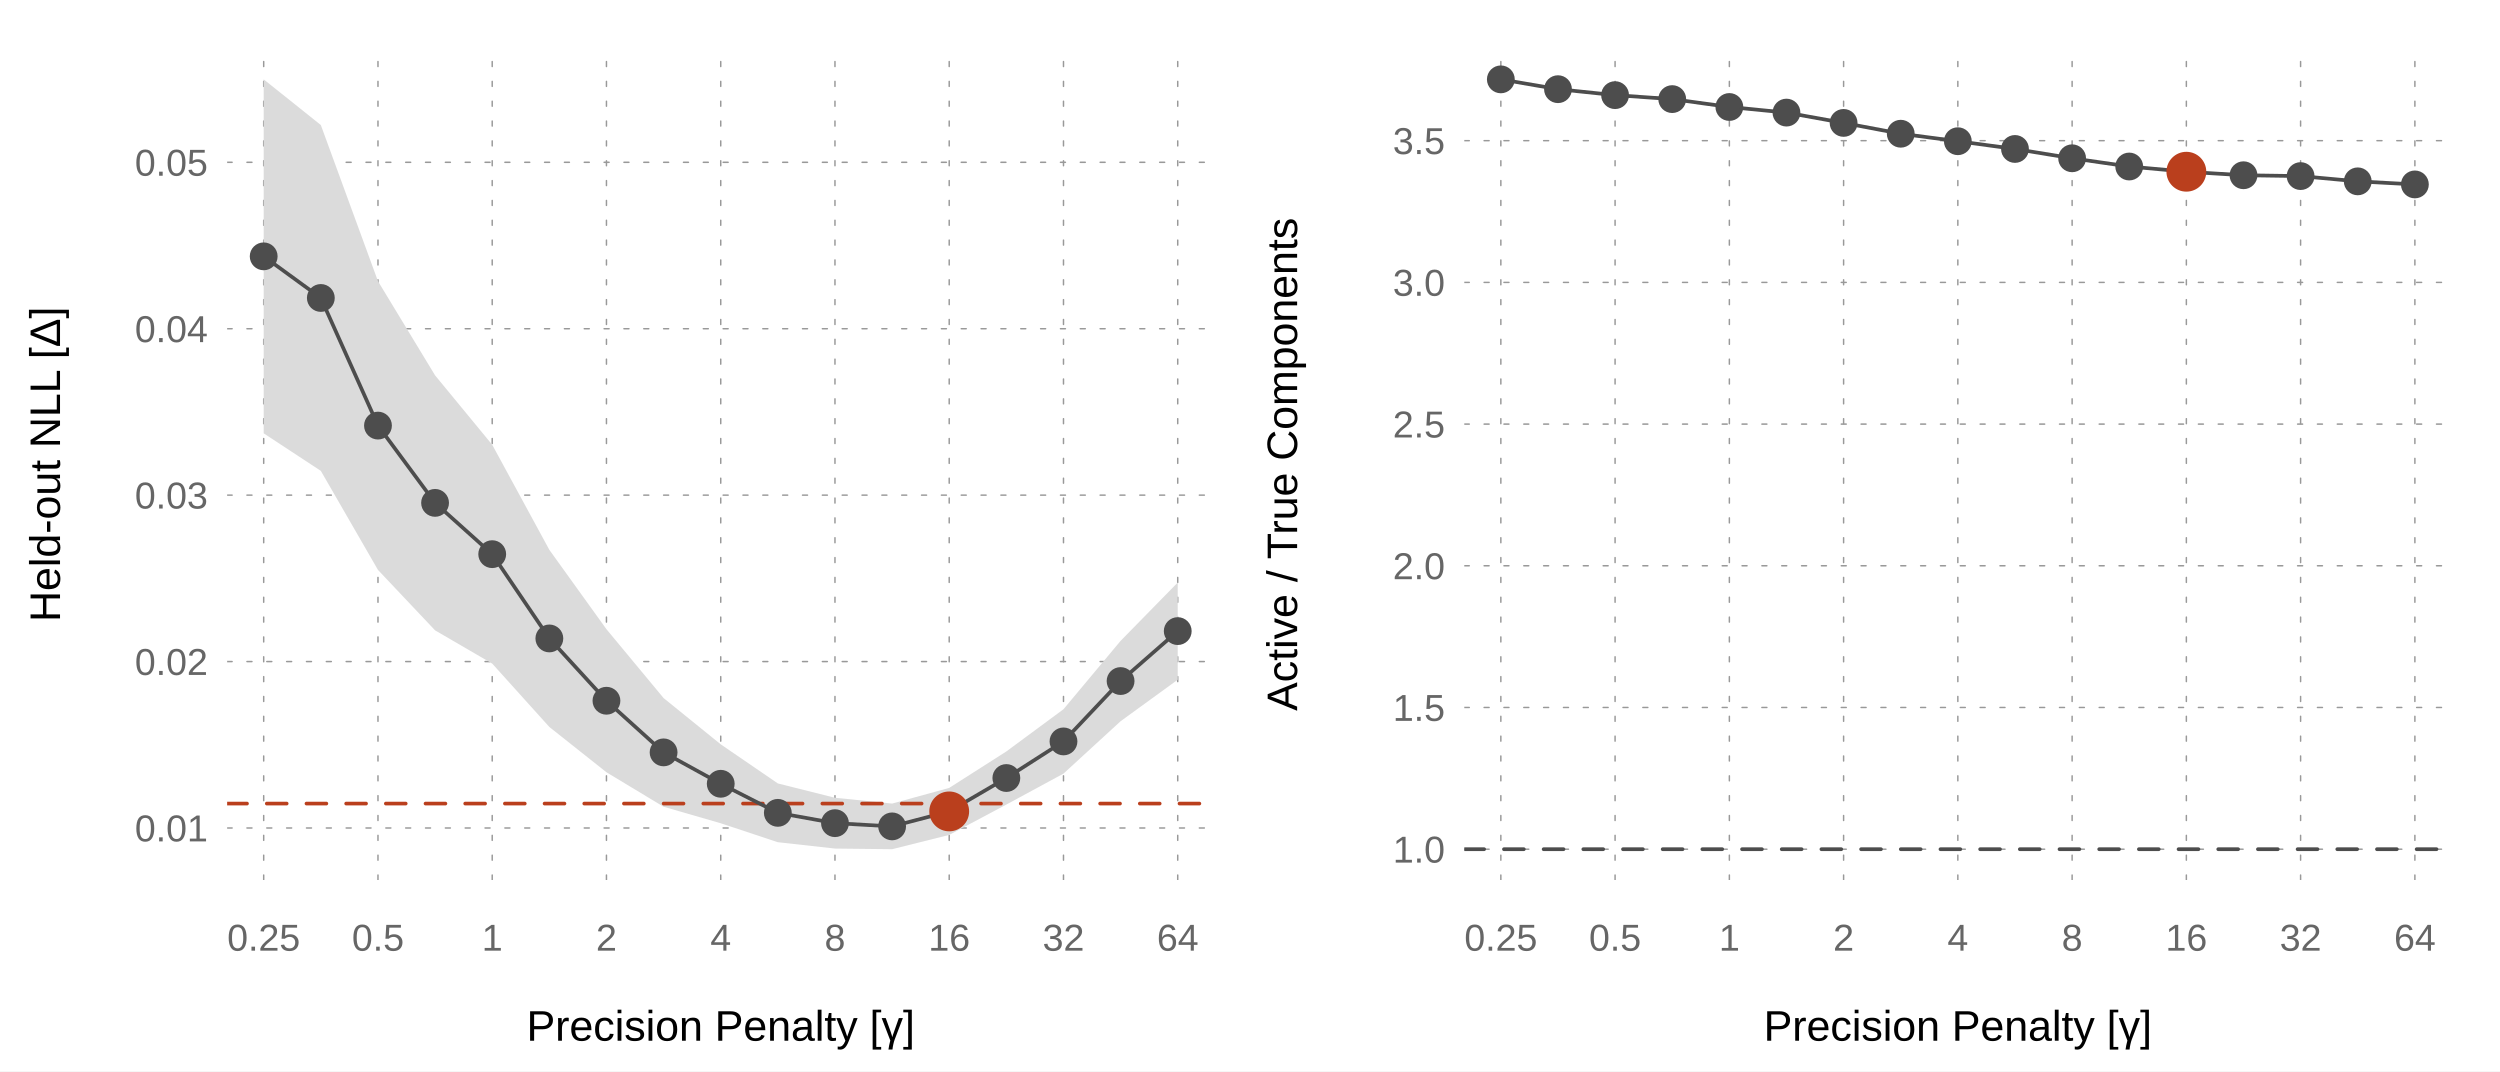
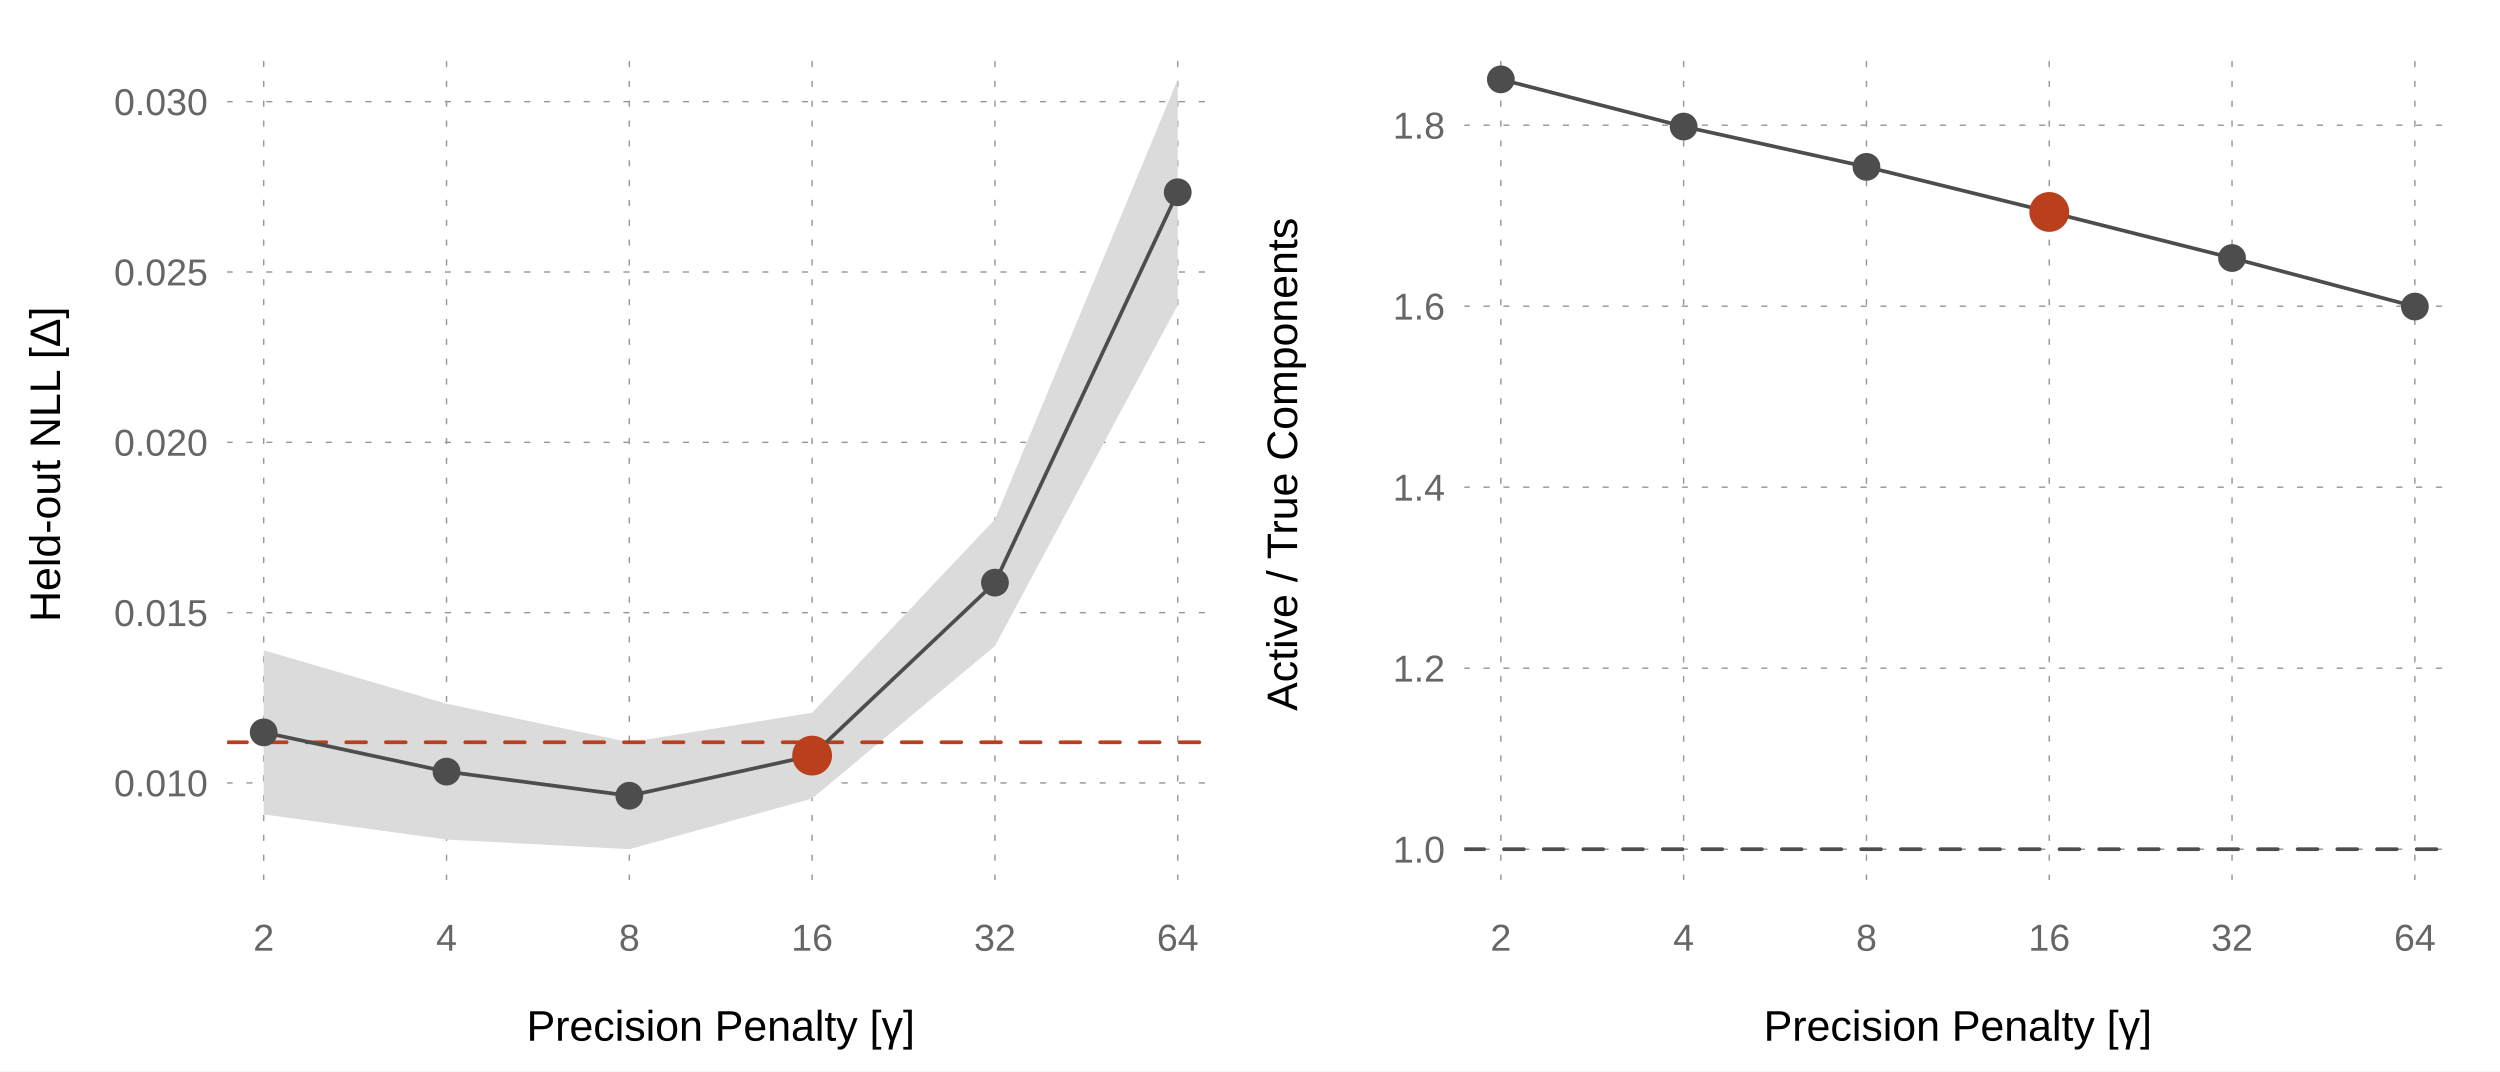
<svg xmlns="http://www.w3.org/2000/svg" width="504.00pt" height="216.00pt" viewBox="0 0 504.00 216.00">
  <g class="svglite">
    <defs>
      <style type="text/css">
    .svglite line, .svglite polyline, .svglite polygon, .svglite path, .svglite rect, .svglite circle {
      fill: none;
      stroke: #000000;
      stroke-linecap: round;
      stroke-linejoin: round;
      stroke-miterlimit: 10.00;
    }
    .svglite text {
      white-space: pre;
    }
    .svglite g.glyphgroup path {
      fill: inherit;
      stroke: none;
    }
  </style>
    </defs>
    <rect width="100%" height="100%" style="stroke: none; fill: #FFFFFF;" />
    <defs>
      <clipPath id="cpMC4wMHw1MDQuMDB8MC4wMHwyMTYuMDA=">
        <rect x="0.00" y="0.00" width="504.00" height="216.00" />
      </clipPath>
    </defs>
    <g clip-path="url(#cpMC4wMHw1MDQuMDB8MC4wMHwyMTYuMDA=)">
</g>
    <defs>
      <clipPath id="cpNDUuNzl8MjQ0LjgwfDkuNzl8MTc3LjQx">
        <rect x="45.79" y="9.79" width="199.01" height="167.62" />
      </clipPath>
    </defs>
    <g clip-path="url(#cpNDUuNzl8MjQ0LjgwfDkuNzl8MTc3LjQx)">
      <line x1="53.16" y1="177.41" x2="53.16" y2="9.79" style="stroke-width: 0.30; stroke: #999999; stroke-dasharray: 1.00,3.00;" />
-       <line x1="76.20" y1="177.41" x2="76.20" y2="9.79" style="stroke-width: 0.30; stroke: #999999; stroke-dasharray: 1.00,3.00;" />
-       <line x1="99.23" y1="177.41" x2="99.23" y2="9.79" style="stroke-width: 0.30; stroke: #999999; stroke-dasharray: 1.00,3.00;" />
-       <line x1="122.26" y1="177.41" x2="122.26" y2="9.79" style="stroke-width: 0.30; stroke: #999999; stroke-dasharray: 1.00,3.00;" />
-       <line x1="145.30" y1="177.41" x2="145.30" y2="9.79" style="stroke-width: 0.30; stroke: #999999; stroke-dasharray: 1.00,3.00;" />
-       <line x1="168.33" y1="177.41" x2="168.33" y2="9.79" style="stroke-width: 0.30; stroke: #999999; stroke-dasharray: 1.00,3.00;" />
-       <line x1="191.36" y1="177.41" x2="191.36" y2="9.79" style="stroke-width: 0.30; stroke: #999999; stroke-dasharray: 1.00,3.00;" />
-       <line x1="214.40" y1="177.41" x2="214.40" y2="9.79" style="stroke-width: 0.30; stroke: #999999; stroke-dasharray: 1.00,3.00;" />
+       <line x1="90.02" y1="177.41" x2="90.02" y2="9.79" style="stroke-width: 0.30; stroke: #999999; stroke-dasharray: 1.00,3.00;" />
+       <line x1="126.87" y1="177.41" x2="126.87" y2="9.79" style="stroke-width: 0.30; stroke: #999999; stroke-dasharray: 1.00,3.00;" />
+       <line x1="163.72" y1="177.41" x2="163.72" y2="9.79" style="stroke-width: 0.30; stroke: #999999; stroke-dasharray: 1.00,3.00;" />
+       <line x1="200.58" y1="177.41" x2="200.58" y2="9.79" style="stroke-width: 0.30; stroke: #999999; stroke-dasharray: 1.00,3.00;" />
      <line x1="237.43" y1="177.41" x2="237.43" y2="9.79" style="stroke-width: 0.30; stroke: #999999; stroke-dasharray: 1.00,3.00;" />
-       <line x1="45.79" y1="166.92" x2="244.80" y2="166.92" style="stroke-width: 0.30; stroke: #999999; stroke-dasharray: 1.00,3.00;" />
-       <line x1="45.79" y1="133.37" x2="244.80" y2="133.37" style="stroke-width: 0.30; stroke: #999999; stroke-dasharray: 1.00,3.00;" />
-       <line x1="45.79" y1="99.82" x2="244.80" y2="99.82" style="stroke-width: 0.30; stroke: #999999; stroke-dasharray: 1.00,3.00;" />
-       <line x1="45.79" y1="66.27" x2="244.80" y2="66.27" style="stroke-width: 0.30; stroke: #999999; stroke-dasharray: 1.00,3.00;" />
-       <line x1="45.79" y1="32.72" x2="244.80" y2="32.72" style="stroke-width: 0.30; stroke: #999999; stroke-dasharray: 1.00,3.00;" />
-       <polygon points="53.16,87.36 64.68,94.93 76.20,114.90 87.71,127.08 99.23,133.78 110.75,146.56 122.26,155.69 133.78,162.64 145.30,165.97 156.81,169.79 168.33,171.07 179.85,171.20 191.36,168.32 202.88,162.20 214.40,155.96 225.91,145.40 237.43,137.03 237.43,117.44 225.91,129.20 214.40,142.98 202.88,151.49 191.36,158.84 179.85,162.00 168.33,160.83 156.81,157.94 145.30,150.06 133.78,140.73 122.26,126.85 110.75,110.85 99.23,89.66 87.71,75.67 76.20,56.69 64.68,25.21 53.16,16.00 " style="stroke-width: 0.75; stroke: none; fill: #DBDBDB;" />
-       <line x1="45.79" y1="162.00" x2="244.80" y2="162.00" style="stroke-width: 0.75; stroke: #BA3F1D; stroke-dasharray: 4.00,4.00;" />
-       <polyline points="53.16,51.68 64.68,60.07 76.20,85.80 87.71,101.38 99.23,111.72 110.75,128.71 122.26,141.27 133.78,151.68 145.30,158.01 156.81,163.87 168.33,165.95 179.85,166.60 191.36,163.58 202.88,156.85 214.40,149.47 225.91,137.30 237.43,127.23 " style="stroke-width: 0.75; stroke: #4D4D4D;" />
-       <circle cx="53.16" cy="51.68" r="2.43" style="stroke-width: 0.75; stroke: #4D4D4D; fill: #4D4D4D;" />
-       <circle cx="64.68" cy="60.07" r="2.43" style="stroke-width: 0.75; stroke: #4D4D4D; fill: #4D4D4D;" />
-       <circle cx="76.20" cy="85.80" r="2.43" style="stroke-width: 0.75; stroke: #4D4D4D; fill: #4D4D4D;" />
-       <circle cx="87.71" cy="101.38" r="2.43" style="stroke-width: 0.75; stroke: #4D4D4D; fill: #4D4D4D;" />
-       <circle cx="99.23" cy="111.72" r="2.43" style="stroke-width: 0.75; stroke: #4D4D4D; fill: #4D4D4D;" />
-       <circle cx="110.75" cy="128.71" r="2.43" style="stroke-width: 0.75; stroke: #4D4D4D; fill: #4D4D4D;" />
-       <circle cx="122.26" cy="141.27" r="2.43" style="stroke-width: 0.75; stroke: #4D4D4D; fill: #4D4D4D;" />
-       <circle cx="133.78" cy="151.68" r="2.43" style="stroke-width: 0.75; stroke: #4D4D4D; fill: #4D4D4D;" />
-       <circle cx="145.30" cy="158.01" r="2.43" style="stroke-width: 0.75; stroke: #4D4D4D; fill: #4D4D4D;" />
-       <circle cx="156.81" cy="163.87" r="2.43" style="stroke-width: 0.75; stroke: #4D4D4D; fill: #4D4D4D;" />
-       <circle cx="168.33" cy="165.95" r="2.43" style="stroke-width: 0.75; stroke: #4D4D4D; fill: #4D4D4D;" />
-       <circle cx="179.85" cy="166.60" r="2.43" style="stroke-width: 0.75; stroke: #4D4D4D; fill: #4D4D4D;" />
-       <circle cx="191.36" cy="163.58" r="2.43" style="stroke-width: 0.75; stroke: #4D4D4D; fill: #4D4D4D;" />
-       <circle cx="202.88" cy="156.85" r="2.43" style="stroke-width: 0.75; stroke: #4D4D4D; fill: #4D4D4D;" />
-       <circle cx="214.40" cy="149.47" r="2.43" style="stroke-width: 0.75; stroke: #4D4D4D; fill: #4D4D4D;" />
-       <circle cx="225.91" cy="137.30" r="2.43" style="stroke-width: 0.75; stroke: #4D4D4D; fill: #4D4D4D;" />
-       <circle cx="237.43" cy="127.23" r="2.43" style="stroke-width: 0.75; stroke: #4D4D4D; fill: #4D4D4D;" />
-       <circle cx="191.36" cy="163.58" r="3.64" style="stroke-width: 0.75; stroke: #BA3F1D; fill: #BA3F1D;" />
+       <line x1="45.79" y1="157.84" x2="244.80" y2="157.84" style="stroke-width: 0.30; stroke: #999999; stroke-dasharray: 1.00,3.00;" />
+       <line x1="45.79" y1="123.51" x2="244.80" y2="123.51" style="stroke-width: 0.30; stroke: #999999; stroke-dasharray: 1.00,3.00;" />
+       <line x1="45.79" y1="89.17" x2="244.80" y2="89.17" style="stroke-width: 0.30; stroke: #999999; stroke-dasharray: 1.00,3.00;" />
+       <line x1="45.79" y1="54.84" x2="244.80" y2="54.84" style="stroke-width: 0.30; stroke: #999999; stroke-dasharray: 1.00,3.00;" />
+       <line x1="45.79" y1="20.50" x2="244.80" y2="20.50" style="stroke-width: 0.30; stroke: #999999; stroke-dasharray: 1.00,3.00;" />
+       <polygon points="53.16,164.19 90.02,169.26 126.87,171.20 163.72,160.98 200.58,130.24 237.43,61.52 237.43,16.00 200.58,104.68 163.72,143.68 126.87,149.64 90.02,141.87 53.16,131.10 " style="stroke-width: 0.75; stroke: none; fill: #DBDBDB;" />
+       <line x1="45.79" y1="149.64" x2="244.80" y2="149.64" style="stroke-width: 0.75; stroke: #BA3F1D; stroke-dasharray: 4.00,4.00;" />
+       <polyline points="53.16,147.65 90.02,155.56 126.87,160.42 163.72,152.33 200.58,117.46 237.43,38.76 " style="stroke-width: 0.75; stroke: #4D4D4D;" />
+       <circle cx="53.16" cy="147.65" r="2.43" style="stroke-width: 0.75; stroke: #4D4D4D; fill: #4D4D4D;" />
+       <circle cx="90.02" cy="155.56" r="2.43" style="stroke-width: 0.75; stroke: #4D4D4D; fill: #4D4D4D;" />
+       <circle cx="126.87" cy="160.42" r="2.43" style="stroke-width: 0.75; stroke: #4D4D4D; fill: #4D4D4D;" />
+       <circle cx="163.72" cy="152.33" r="2.43" style="stroke-width: 0.75; stroke: #4D4D4D; fill: #4D4D4D;" />
+       <circle cx="200.58" cy="117.46" r="2.43" style="stroke-width: 0.75; stroke: #4D4D4D; fill: #4D4D4D;" />
+       <circle cx="237.43" cy="38.76" r="2.43" style="stroke-width: 0.75; stroke: #4D4D4D; fill: #4D4D4D;" />
+       <circle cx="163.72" cy="152.33" r="3.64" style="stroke-width: 0.75; stroke: #BA3F1D; fill: #BA3F1D;" />
    </g>
    <g clip-path="url(#cpMC4wMHw1MDQuMDB8MC4wMHwyMTYuMDA=)">
-       <text x="53.16" y="191.66" text-anchor="middle" style="font-size: 7.56px;fill: #666666; font-family: &quot;Arial&quot;;" textLength="14.70px" lengthAdjust="spacingAndGlyphs">0.25</text>
-       <text x="76.20" y="191.66" text-anchor="middle" style="font-size: 7.56px;fill: #666666; font-family: &quot;Arial&quot;;" textLength="10.50px" lengthAdjust="spacingAndGlyphs">0.5</text>
-       <text x="99.23" y="191.66" text-anchor="middle" style="font-size: 7.56px;fill: #666666; font-family: &quot;Arial&quot;;" textLength="4.20px" lengthAdjust="spacingAndGlyphs">1</text>
-       <text x="122.26" y="191.66" text-anchor="middle" style="font-size: 7.56px;fill: #666666; font-family: &quot;Arial&quot;;" textLength="4.20px" lengthAdjust="spacingAndGlyphs">2</text>
-       <text x="145.30" y="191.66" text-anchor="middle" style="font-size: 7.56px;fill: #666666; font-family: &quot;Arial&quot;;" textLength="4.20px" lengthAdjust="spacingAndGlyphs">4</text>
-       <text x="168.33" y="191.66" text-anchor="middle" style="font-size: 7.56px;fill: #666666; font-family: &quot;Arial&quot;;" textLength="4.20px" lengthAdjust="spacingAndGlyphs">8</text>
-       <text x="191.36" y="191.66" text-anchor="middle" style="font-size: 7.56px;fill: #666666; font-family: &quot;Arial&quot;;" textLength="8.41px" lengthAdjust="spacingAndGlyphs">16</text>
-       <text x="214.40" y="191.66" text-anchor="middle" style="font-size: 7.56px;fill: #666666; font-family: &quot;Arial&quot;;" textLength="8.41px" lengthAdjust="spacingAndGlyphs">32</text>
+       <text x="53.16" y="191.66" text-anchor="middle" style="font-size: 7.56px;fill: #666666; font-family: &quot;Arial&quot;;" textLength="4.20px" lengthAdjust="spacingAndGlyphs">2</text>
+       <text x="90.02" y="191.66" text-anchor="middle" style="font-size: 7.56px;fill: #666666; font-family: &quot;Arial&quot;;" textLength="4.20px" lengthAdjust="spacingAndGlyphs">4</text>
+       <text x="126.87" y="191.66" text-anchor="middle" style="font-size: 7.56px;fill: #666666; font-family: &quot;Arial&quot;;" textLength="4.20px" lengthAdjust="spacingAndGlyphs">8</text>
+       <text x="163.72" y="191.66" text-anchor="middle" style="font-size: 7.56px;fill: #666666; font-family: &quot;Arial&quot;;" textLength="8.41px" lengthAdjust="spacingAndGlyphs">16</text>
+       <text x="200.58" y="191.66" text-anchor="middle" style="font-size: 7.56px;fill: #666666; font-family: &quot;Arial&quot;;" textLength="8.41px" lengthAdjust="spacingAndGlyphs">32</text>
      <text x="237.43" y="191.66" text-anchor="middle" style="font-size: 7.56px;fill: #666666; font-family: &quot;Arial&quot;;" textLength="8.41px" lengthAdjust="spacingAndGlyphs">64</text>
-       <text x="41.90" y="169.62" text-anchor="end" style="font-size: 7.56px;fill: #666666; font-family: &quot;Arial&quot;;" textLength="14.70px" lengthAdjust="spacingAndGlyphs">0.01</text>
-       <text x="41.90" y="136.07" text-anchor="end" style="font-size: 7.56px;fill: #666666; font-family: &quot;Arial&quot;;" textLength="14.70px" lengthAdjust="spacingAndGlyphs">0.02</text>
-       <text x="41.90" y="102.52" text-anchor="end" style="font-size: 7.56px;fill: #666666; font-family: &quot;Arial&quot;;" textLength="14.70px" lengthAdjust="spacingAndGlyphs">0.03</text>
-       <text x="41.90" y="68.97" text-anchor="end" style="font-size: 7.56px;fill: #666666; font-family: &quot;Arial&quot;;" textLength="14.70px" lengthAdjust="spacingAndGlyphs">0.04</text>
-       <text x="41.90" y="35.42" text-anchor="end" style="font-size: 7.56px;fill: #666666; font-family: &quot;Arial&quot;;" textLength="14.70px" lengthAdjust="spacingAndGlyphs">0.05</text>
+       <text x="41.90" y="160.54" text-anchor="end" style="font-size: 7.56px;fill: #666666; font-family: &quot;Arial&quot;;" textLength="18.91px" lengthAdjust="spacingAndGlyphs">0.010</text>
+       <text x="41.90" y="126.21" text-anchor="end" style="font-size: 7.56px;fill: #666666; font-family: &quot;Arial&quot;;" textLength="18.91px" lengthAdjust="spacingAndGlyphs">0.015</text>
+       <text x="41.90" y="91.87" text-anchor="end" style="font-size: 7.56px;fill: #666666; font-family: &quot;Arial&quot;;" textLength="18.91px" lengthAdjust="spacingAndGlyphs">0.020</text>
+       <text x="41.90" y="57.54" text-anchor="end" style="font-size: 7.56px;fill: #666666; font-family: &quot;Arial&quot;;" textLength="18.91px" lengthAdjust="spacingAndGlyphs">0.025</text>
+       <text x="41.90" y="23.20" text-anchor="end" style="font-size: 7.56px;fill: #666666; font-family: &quot;Arial&quot;;" textLength="18.91px" lengthAdjust="spacingAndGlyphs">0.030</text>
    </g>
    <defs>
      <clipPath id="cpMi41OXwyNTIuMDB8Mi41OXwyMTMuNDE=">
        <rect x="2.59" y="2.59" width="249.41" height="210.82" />
      </clipPath>
    </defs>
    <g clip-path="url(#cpMi41OXwyNTIuMDB8Mi41OXwyMTMuNDE=)">
      <text x="145.30" y="209.81" text-anchor="middle" style="font-size: 8.64px; font-family: &quot;Arial&quot;;" textLength="78.12px" lengthAdjust="spacingAndGlyphs">Precision Penalty [γ]</text>
      <text transform="translate(12.10,93.60) rotate(-90)" text-anchor="middle" style="font-size: 8.64px; font-family: &quot;Arial&quot;;" textLength="63.45px" lengthAdjust="spacingAndGlyphs">Held-out NLL [Δ]</text>
    </g>
    <defs>
      <clipPath id="cpMjk1LjIwfDQ5NC4yMXw5Ljc5fDE3Ny40MQ==">
        <rect x="295.20" y="9.79" width="199.01" height="167.62" />
      </clipPath>
    </defs>
    <g clip-path="url(#cpMjk1LjIwfDQ5NC4yMXw5Ljc5fDE3Ny40MQ==)">
      <line x1="302.57" y1="177.41" x2="302.57" y2="9.79" style="stroke-width: 0.30; stroke: #999999; stroke-dasharray: 1.00,3.00;" />
-       <line x1="325.60" y1="177.41" x2="325.60" y2="9.79" style="stroke-width: 0.30; stroke: #999999; stroke-dasharray: 1.00,3.00;" />
-       <line x1="348.64" y1="177.41" x2="348.64" y2="9.79" style="stroke-width: 0.30; stroke: #999999; stroke-dasharray: 1.00,3.00;" />
-       <line x1="371.67" y1="177.41" x2="371.67" y2="9.79" style="stroke-width: 0.30; stroke: #999999; stroke-dasharray: 1.00,3.00;" />
-       <line x1="394.70" y1="177.41" x2="394.70" y2="9.79" style="stroke-width: 0.30; stroke: #999999; stroke-dasharray: 1.00,3.00;" />
-       <line x1="417.74" y1="177.41" x2="417.74" y2="9.79" style="stroke-width: 0.30; stroke: #999999; stroke-dasharray: 1.00,3.00;" />
-       <line x1="440.77" y1="177.41" x2="440.77" y2="9.79" style="stroke-width: 0.30; stroke: #999999; stroke-dasharray: 1.00,3.00;" />
-       <line x1="463.80" y1="177.41" x2="463.80" y2="9.79" style="stroke-width: 0.30; stroke: #999999; stroke-dasharray: 1.00,3.00;" />
+       <line x1="339.42" y1="177.41" x2="339.42" y2="9.79" style="stroke-width: 0.30; stroke: #999999; stroke-dasharray: 1.00,3.00;" />
+       <line x1="376.28" y1="177.41" x2="376.28" y2="9.79" style="stroke-width: 0.30; stroke: #999999; stroke-dasharray: 1.00,3.00;" />
+       <line x1="413.13" y1="177.41" x2="413.13" y2="9.79" style="stroke-width: 0.30; stroke: #999999; stroke-dasharray: 1.00,3.00;" />
+       <line x1="449.98" y1="177.41" x2="449.98" y2="9.79" style="stroke-width: 0.30; stroke: #999999; stroke-dasharray: 1.00,3.00;" />
      <line x1="486.84" y1="177.41" x2="486.84" y2="9.79" style="stroke-width: 0.30; stroke: #999999; stroke-dasharray: 1.00,3.00;" />
      <line x1="295.20" y1="171.20" x2="494.21" y2="171.20" style="stroke-width: 0.30; stroke: #999999; stroke-dasharray: 1.00,3.00;" />
-       <line x1="295.20" y1="142.63" x2="494.21" y2="142.63" style="stroke-width: 0.30; stroke: #999999; stroke-dasharray: 1.00,3.00;" />
-       <line x1="295.20" y1="114.06" x2="494.21" y2="114.06" style="stroke-width: 0.30; stroke: #999999; stroke-dasharray: 1.00,3.00;" />
-       <line x1="295.20" y1="85.50" x2="494.21" y2="85.50" style="stroke-width: 0.30; stroke: #999999; stroke-dasharray: 1.00,3.00;" />
-       <line x1="295.20" y1="56.93" x2="494.21" y2="56.93" style="stroke-width: 0.30; stroke: #999999; stroke-dasharray: 1.00,3.00;" />
-       <line x1="295.20" y1="28.36" x2="494.21" y2="28.36" style="stroke-width: 0.30; stroke: #999999; stroke-dasharray: 1.00,3.00;" />
+       <line x1="295.20" y1="134.71" x2="494.21" y2="134.71" style="stroke-width: 0.30; stroke: #999999; stroke-dasharray: 1.00,3.00;" />
+       <line x1="295.20" y1="98.22" x2="494.21" y2="98.22" style="stroke-width: 0.30; stroke: #999999; stroke-dasharray: 1.00,3.00;" />
+       <line x1="295.20" y1="61.73" x2="494.21" y2="61.73" style="stroke-width: 0.30; stroke: #999999; stroke-dasharray: 1.00,3.00;" />
+       <line x1="295.20" y1="25.24" x2="494.21" y2="25.24" style="stroke-width: 0.30; stroke: #999999; stroke-dasharray: 1.00,3.00;" />
      <line x1="295.20" y1="171.20" x2="494.21" y2="171.20" style="stroke-width: 0.75; stroke: #4D4D4D; stroke-dasharray: 4.00,4.00;" />
-       <polyline points="302.57,16.00 314.09,17.98 325.60,19.18 337.12,19.98 348.64,21.57 360.15,22.70 371.67,24.78 383.19,26.96 394.70,28.47 406.22,30.03 417.74,31.91 429.25,33.57 440.77,34.62 452.29,35.33 463.80,35.50 475.32,36.56 486.84,37.18 " style="stroke-width: 0.75; stroke: #4D4D4D;" />
+       <polyline points="302.57,16.00 339.42,25.51 376.28,33.64 413.13,42.73 449.98,52.02 486.84,61.80 " style="stroke-width: 0.75; stroke: #4D4D4D;" />
      <circle cx="302.57" cy="16.00" r="2.43" style="stroke-width: 0.75; stroke: #4D4D4D; fill: #4D4D4D;" />
-       <circle cx="314.09" cy="17.98" r="2.43" style="stroke-width: 0.75; stroke: #4D4D4D; fill: #4D4D4D;" />
-       <circle cx="325.60" cy="19.18" r="2.43" style="stroke-width: 0.75; stroke: #4D4D4D; fill: #4D4D4D;" />
-       <circle cx="337.12" cy="19.98" r="2.43" style="stroke-width: 0.75; stroke: #4D4D4D; fill: #4D4D4D;" />
-       <circle cx="348.64" cy="21.57" r="2.43" style="stroke-width: 0.75; stroke: #4D4D4D; fill: #4D4D4D;" />
-       <circle cx="360.15" cy="22.70" r="2.43" style="stroke-width: 0.75; stroke: #4D4D4D; fill: #4D4D4D;" />
-       <circle cx="371.67" cy="24.78" r="2.43" style="stroke-width: 0.75; stroke: #4D4D4D; fill: #4D4D4D;" />
-       <circle cx="383.19" cy="26.96" r="2.43" style="stroke-width: 0.75; stroke: #4D4D4D; fill: #4D4D4D;" />
-       <circle cx="394.70" cy="28.47" r="2.43" style="stroke-width: 0.75; stroke: #4D4D4D; fill: #4D4D4D;" />
-       <circle cx="406.22" cy="30.03" r="2.43" style="stroke-width: 0.75; stroke: #4D4D4D; fill: #4D4D4D;" />
-       <circle cx="417.74" cy="31.91" r="2.43" style="stroke-width: 0.75; stroke: #4D4D4D; fill: #4D4D4D;" />
-       <circle cx="429.25" cy="33.57" r="2.43" style="stroke-width: 0.75; stroke: #4D4D4D; fill: #4D4D4D;" />
-       <circle cx="440.77" cy="34.62" r="2.43" style="stroke-width: 0.75; stroke: #4D4D4D; fill: #4D4D4D;" />
-       <circle cx="452.29" cy="35.33" r="2.43" style="stroke-width: 0.75; stroke: #4D4D4D; fill: #4D4D4D;" />
-       <circle cx="463.80" cy="35.50" r="2.43" style="stroke-width: 0.75; stroke: #4D4D4D; fill: #4D4D4D;" />
-       <circle cx="475.32" cy="36.56" r="2.43" style="stroke-width: 0.75; stroke: #4D4D4D; fill: #4D4D4D;" />
-       <circle cx="486.84" cy="37.18" r="2.43" style="stroke-width: 0.75; stroke: #4D4D4D; fill: #4D4D4D;" />
-       <circle cx="440.77" cy="34.62" r="3.64" style="stroke-width: 0.75; stroke: #BA3F1D; fill: #BA3F1D;" />
+       <circle cx="339.42" cy="25.51" r="2.43" style="stroke-width: 0.75; stroke: #4D4D4D; fill: #4D4D4D;" />
+       <circle cx="376.28" cy="33.64" r="2.43" style="stroke-width: 0.75; stroke: #4D4D4D; fill: #4D4D4D;" />
+       <circle cx="413.13" cy="42.73" r="2.43" style="stroke-width: 0.75; stroke: #4D4D4D; fill: #4D4D4D;" />
+       <circle cx="449.98" cy="52.02" r="2.43" style="stroke-width: 0.75; stroke: #4D4D4D; fill: #4D4D4D;" />
+       <circle cx="486.84" cy="61.80" r="2.43" style="stroke-width: 0.75; stroke: #4D4D4D; fill: #4D4D4D;" />
+       <circle cx="413.13" cy="42.73" r="3.64" style="stroke-width: 0.75; stroke: #BA3F1D; fill: #BA3F1D;" />
    </g>
    <g clip-path="url(#cpMC4wMHw1MDQuMDB8MC4wMHwyMTYuMDA=)">
-       <text x="302.57" y="191.66" text-anchor="middle" style="font-size: 7.56px;fill: #666666; font-family: &quot;Arial&quot;;" textLength="14.70px" lengthAdjust="spacingAndGlyphs">0.25</text>
-       <text x="325.60" y="191.66" text-anchor="middle" style="font-size: 7.56px;fill: #666666; font-family: &quot;Arial&quot;;" textLength="10.50px" lengthAdjust="spacingAndGlyphs">0.5</text>
-       <text x="348.64" y="191.66" text-anchor="middle" style="font-size: 7.56px;fill: #666666; font-family: &quot;Arial&quot;;" textLength="4.20px" lengthAdjust="spacingAndGlyphs">1</text>
-       <text x="371.67" y="191.66" text-anchor="middle" style="font-size: 7.56px;fill: #666666; font-family: &quot;Arial&quot;;" textLength="4.20px" lengthAdjust="spacingAndGlyphs">2</text>
-       <text x="394.70" y="191.66" text-anchor="middle" style="font-size: 7.56px;fill: #666666; font-family: &quot;Arial&quot;;" textLength="4.20px" lengthAdjust="spacingAndGlyphs">4</text>
-       <text x="417.74" y="191.66" text-anchor="middle" style="font-size: 7.56px;fill: #666666; font-family: &quot;Arial&quot;;" textLength="4.20px" lengthAdjust="spacingAndGlyphs">8</text>
-       <text x="440.77" y="191.66" text-anchor="middle" style="font-size: 7.56px;fill: #666666; font-family: &quot;Arial&quot;;" textLength="8.41px" lengthAdjust="spacingAndGlyphs">16</text>
-       <text x="463.80" y="191.66" text-anchor="middle" style="font-size: 7.56px;fill: #666666; font-family: &quot;Arial&quot;;" textLength="8.41px" lengthAdjust="spacingAndGlyphs">32</text>
+       <text x="302.57" y="191.66" text-anchor="middle" style="font-size: 7.56px;fill: #666666; font-family: &quot;Arial&quot;;" textLength="4.20px" lengthAdjust="spacingAndGlyphs">2</text>
+       <text x="339.42" y="191.66" text-anchor="middle" style="font-size: 7.56px;fill: #666666; font-family: &quot;Arial&quot;;" textLength="4.20px" lengthAdjust="spacingAndGlyphs">4</text>
+       <text x="376.28" y="191.66" text-anchor="middle" style="font-size: 7.56px;fill: #666666; font-family: &quot;Arial&quot;;" textLength="4.20px" lengthAdjust="spacingAndGlyphs">8</text>
+       <text x="413.13" y="191.66" text-anchor="middle" style="font-size: 7.56px;fill: #666666; font-family: &quot;Arial&quot;;" textLength="8.41px" lengthAdjust="spacingAndGlyphs">16</text>
+       <text x="449.98" y="191.66" text-anchor="middle" style="font-size: 7.56px;fill: #666666; font-family: &quot;Arial&quot;;" textLength="8.41px" lengthAdjust="spacingAndGlyphs">32</text>
      <text x="486.84" y="191.66" text-anchor="middle" style="font-size: 7.56px;fill: #666666; font-family: &quot;Arial&quot;;" textLength="8.41px" lengthAdjust="spacingAndGlyphs">64</text>
      <text x="291.31" y="173.90" text-anchor="end" style="font-size: 7.56px;fill: #666666; font-family: &quot;Arial&quot;;" textLength="10.50px" lengthAdjust="spacingAndGlyphs">1.0</text>
-       <text x="291.31" y="145.33" text-anchor="end" style="font-size: 7.56px;fill: #666666; font-family: &quot;Arial&quot;;" textLength="10.50px" lengthAdjust="spacingAndGlyphs">1.5</text>
-       <text x="291.31" y="116.76" text-anchor="end" style="font-size: 7.56px;fill: #666666; font-family: &quot;Arial&quot;;" textLength="10.50px" lengthAdjust="spacingAndGlyphs">2.0</text>
-       <text x="291.31" y="88.20" text-anchor="end" style="font-size: 7.56px;fill: #666666; font-family: &quot;Arial&quot;;" textLength="10.50px" lengthAdjust="spacingAndGlyphs">2.5</text>
-       <text x="291.31" y="59.63" text-anchor="end" style="font-size: 7.56px;fill: #666666; font-family: &quot;Arial&quot;;" textLength="10.50px" lengthAdjust="spacingAndGlyphs">3.0</text>
-       <text x="291.31" y="31.06" text-anchor="end" style="font-size: 7.56px;fill: #666666; font-family: &quot;Arial&quot;;" textLength="10.50px" lengthAdjust="spacingAndGlyphs">3.5</text>
+       <text x="291.31" y="137.41" text-anchor="end" style="font-size: 7.56px;fill: #666666; font-family: &quot;Arial&quot;;" textLength="10.50px" lengthAdjust="spacingAndGlyphs">1.2</text>
+       <text x="291.31" y="100.92" text-anchor="end" style="font-size: 7.56px;fill: #666666; font-family: &quot;Arial&quot;;" textLength="10.50px" lengthAdjust="spacingAndGlyphs">1.4</text>
+       <text x="291.31" y="64.43" text-anchor="end" style="font-size: 7.56px;fill: #666666; font-family: &quot;Arial&quot;;" textLength="10.50px" lengthAdjust="spacingAndGlyphs">1.6</text>
+       <text x="291.31" y="27.94" text-anchor="end" style="font-size: 7.56px;fill: #666666; font-family: &quot;Arial&quot;;" textLength="10.50px" lengthAdjust="spacingAndGlyphs">1.8</text>
    </g>
    <defs>
      <clipPath id="cpMjUyLjAwfDUwMS40MXwyLjU5fDIxMy40MQ==">
        <rect x="252.00" y="2.59" width="249.41" height="210.82" />
      </clipPath>
    </defs>
    <g clip-path="url(#cpMjUyLjAwfDUwMS40MXwyLjU5fDIxMy40MQ==)">
      <text x="394.70" y="209.81" text-anchor="middle" style="font-size: 8.64px; font-family: &quot;Arial&quot;;" textLength="78.12px" lengthAdjust="spacingAndGlyphs">Precision Penalty [γ]</text>
      <text transform="translate(261.50,93.60) rotate(-90)" text-anchor="middle" style="font-size: 8.64px; font-family: &quot;Arial&quot;;" textLength="99.22px" lengthAdjust="spacingAndGlyphs">Active / True Components</text>
    </g>
  </g>
</svg>
